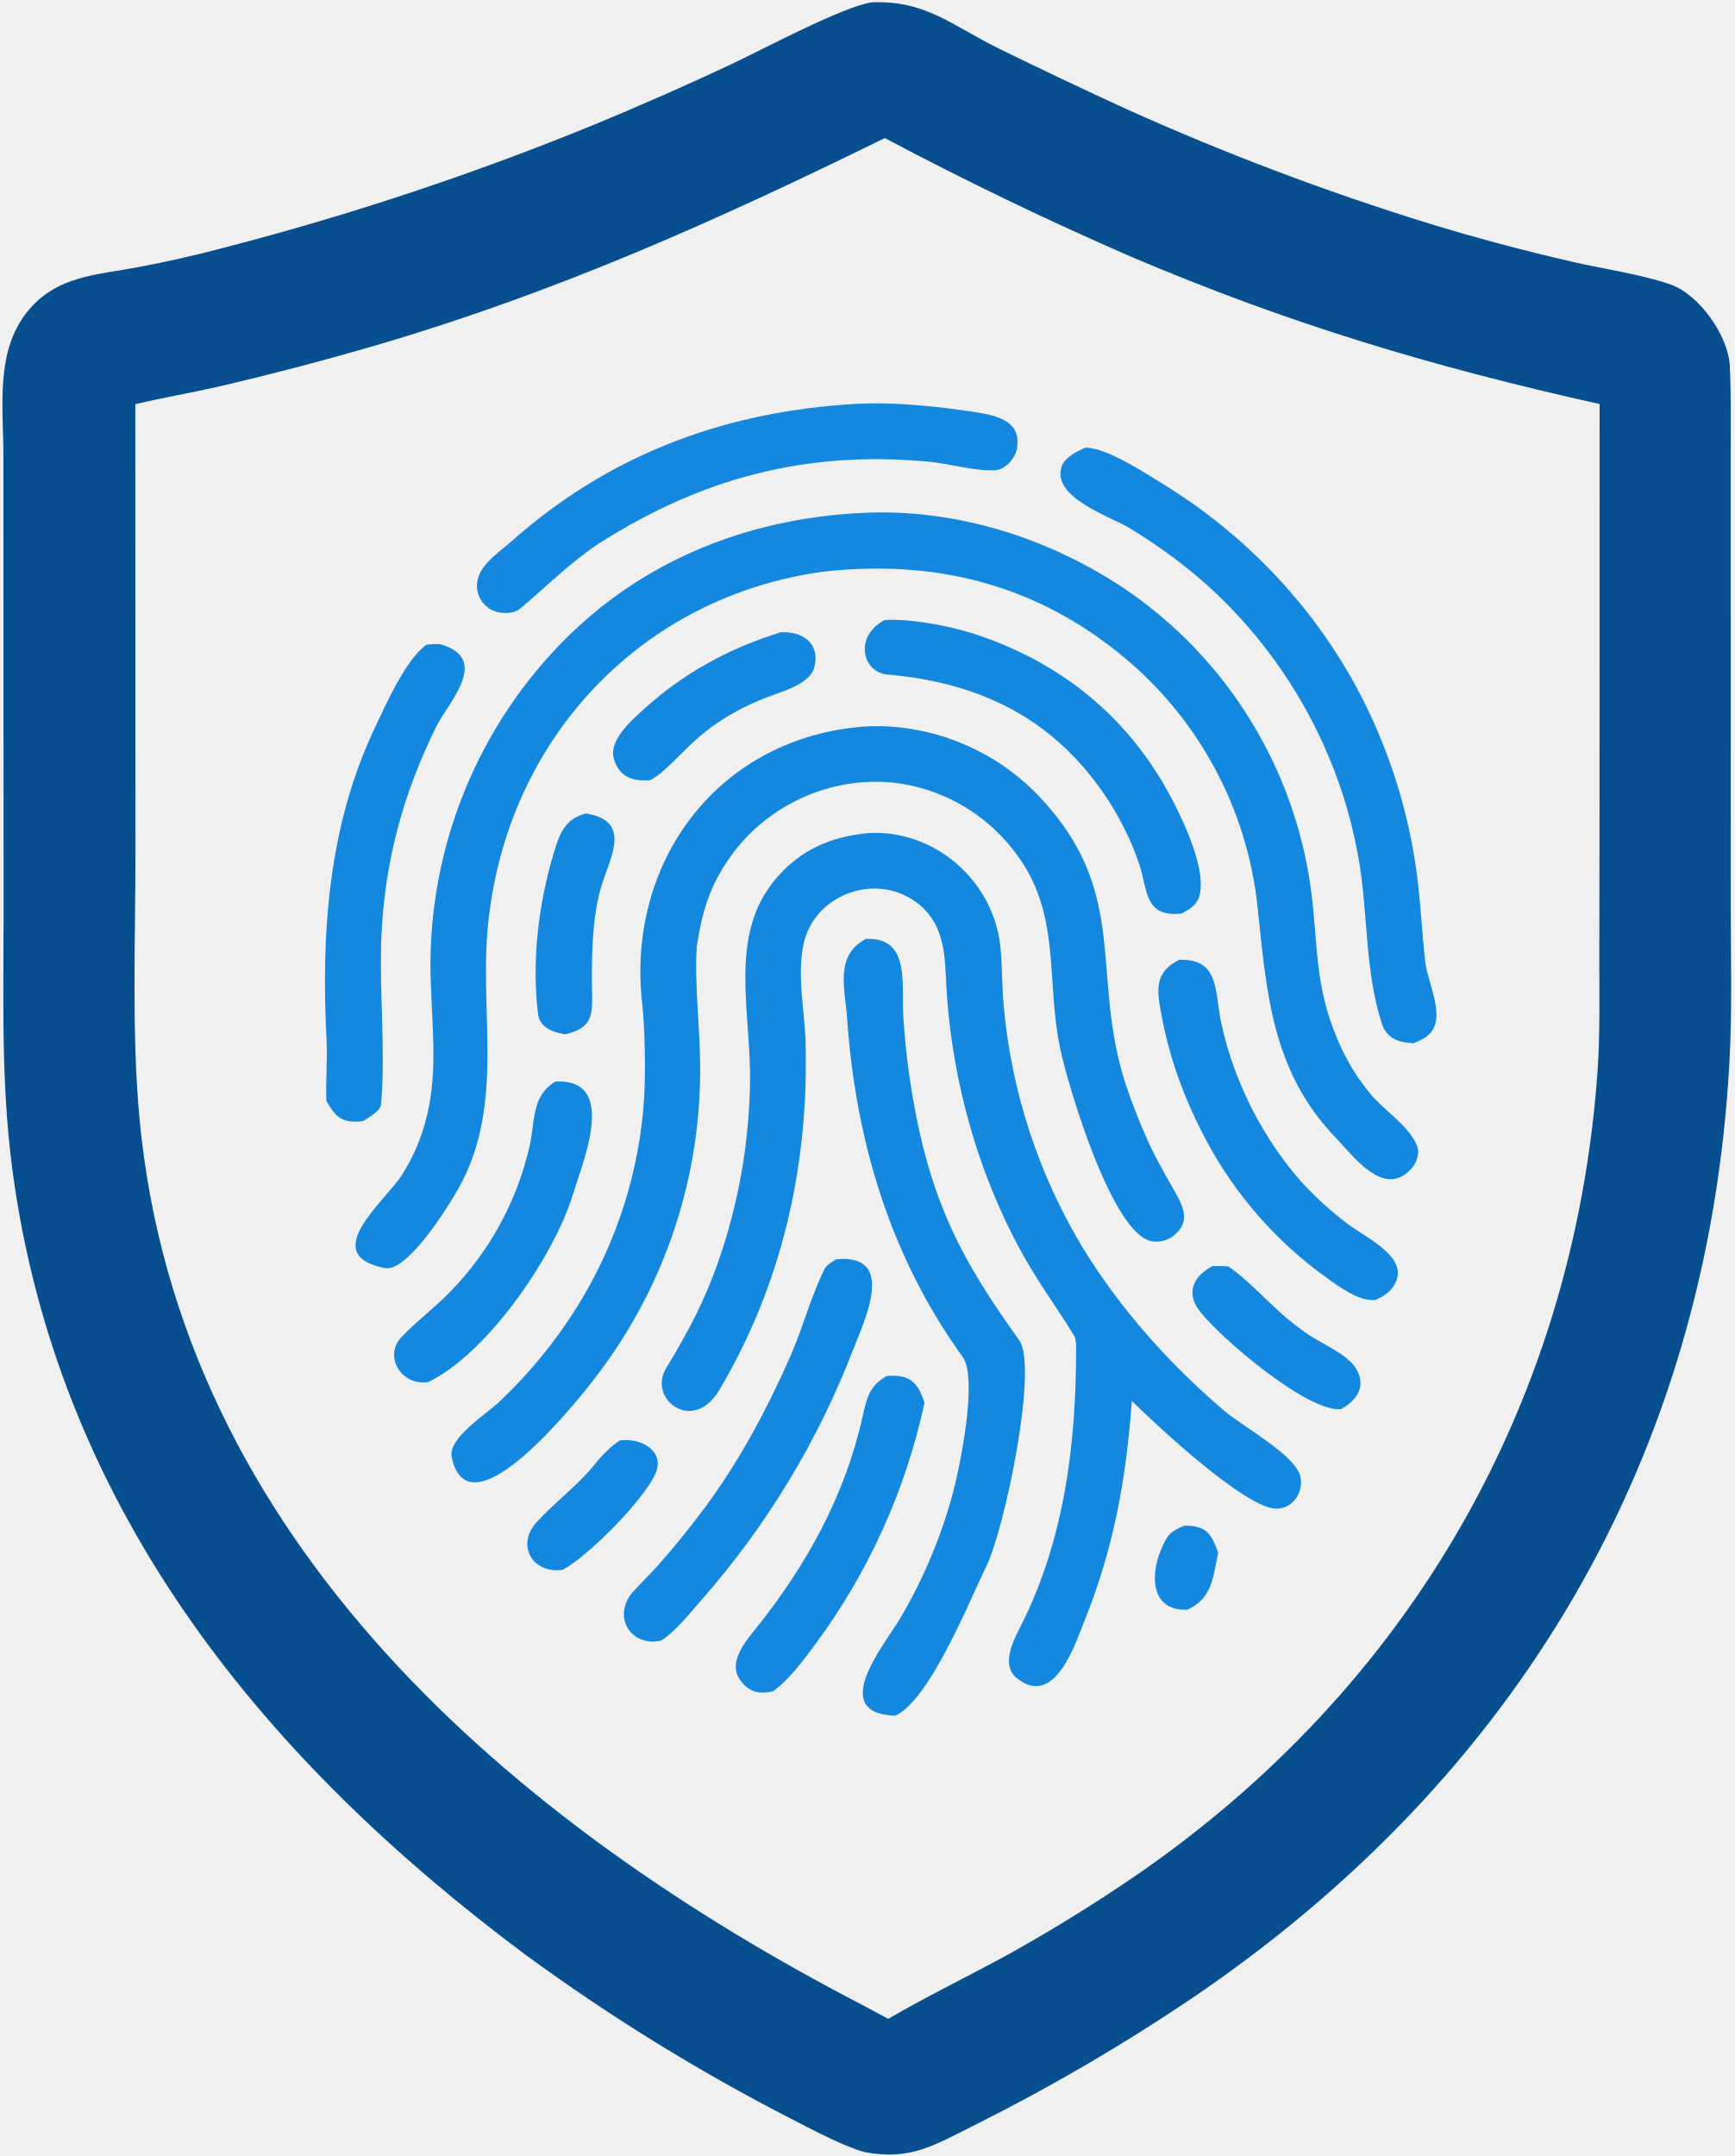
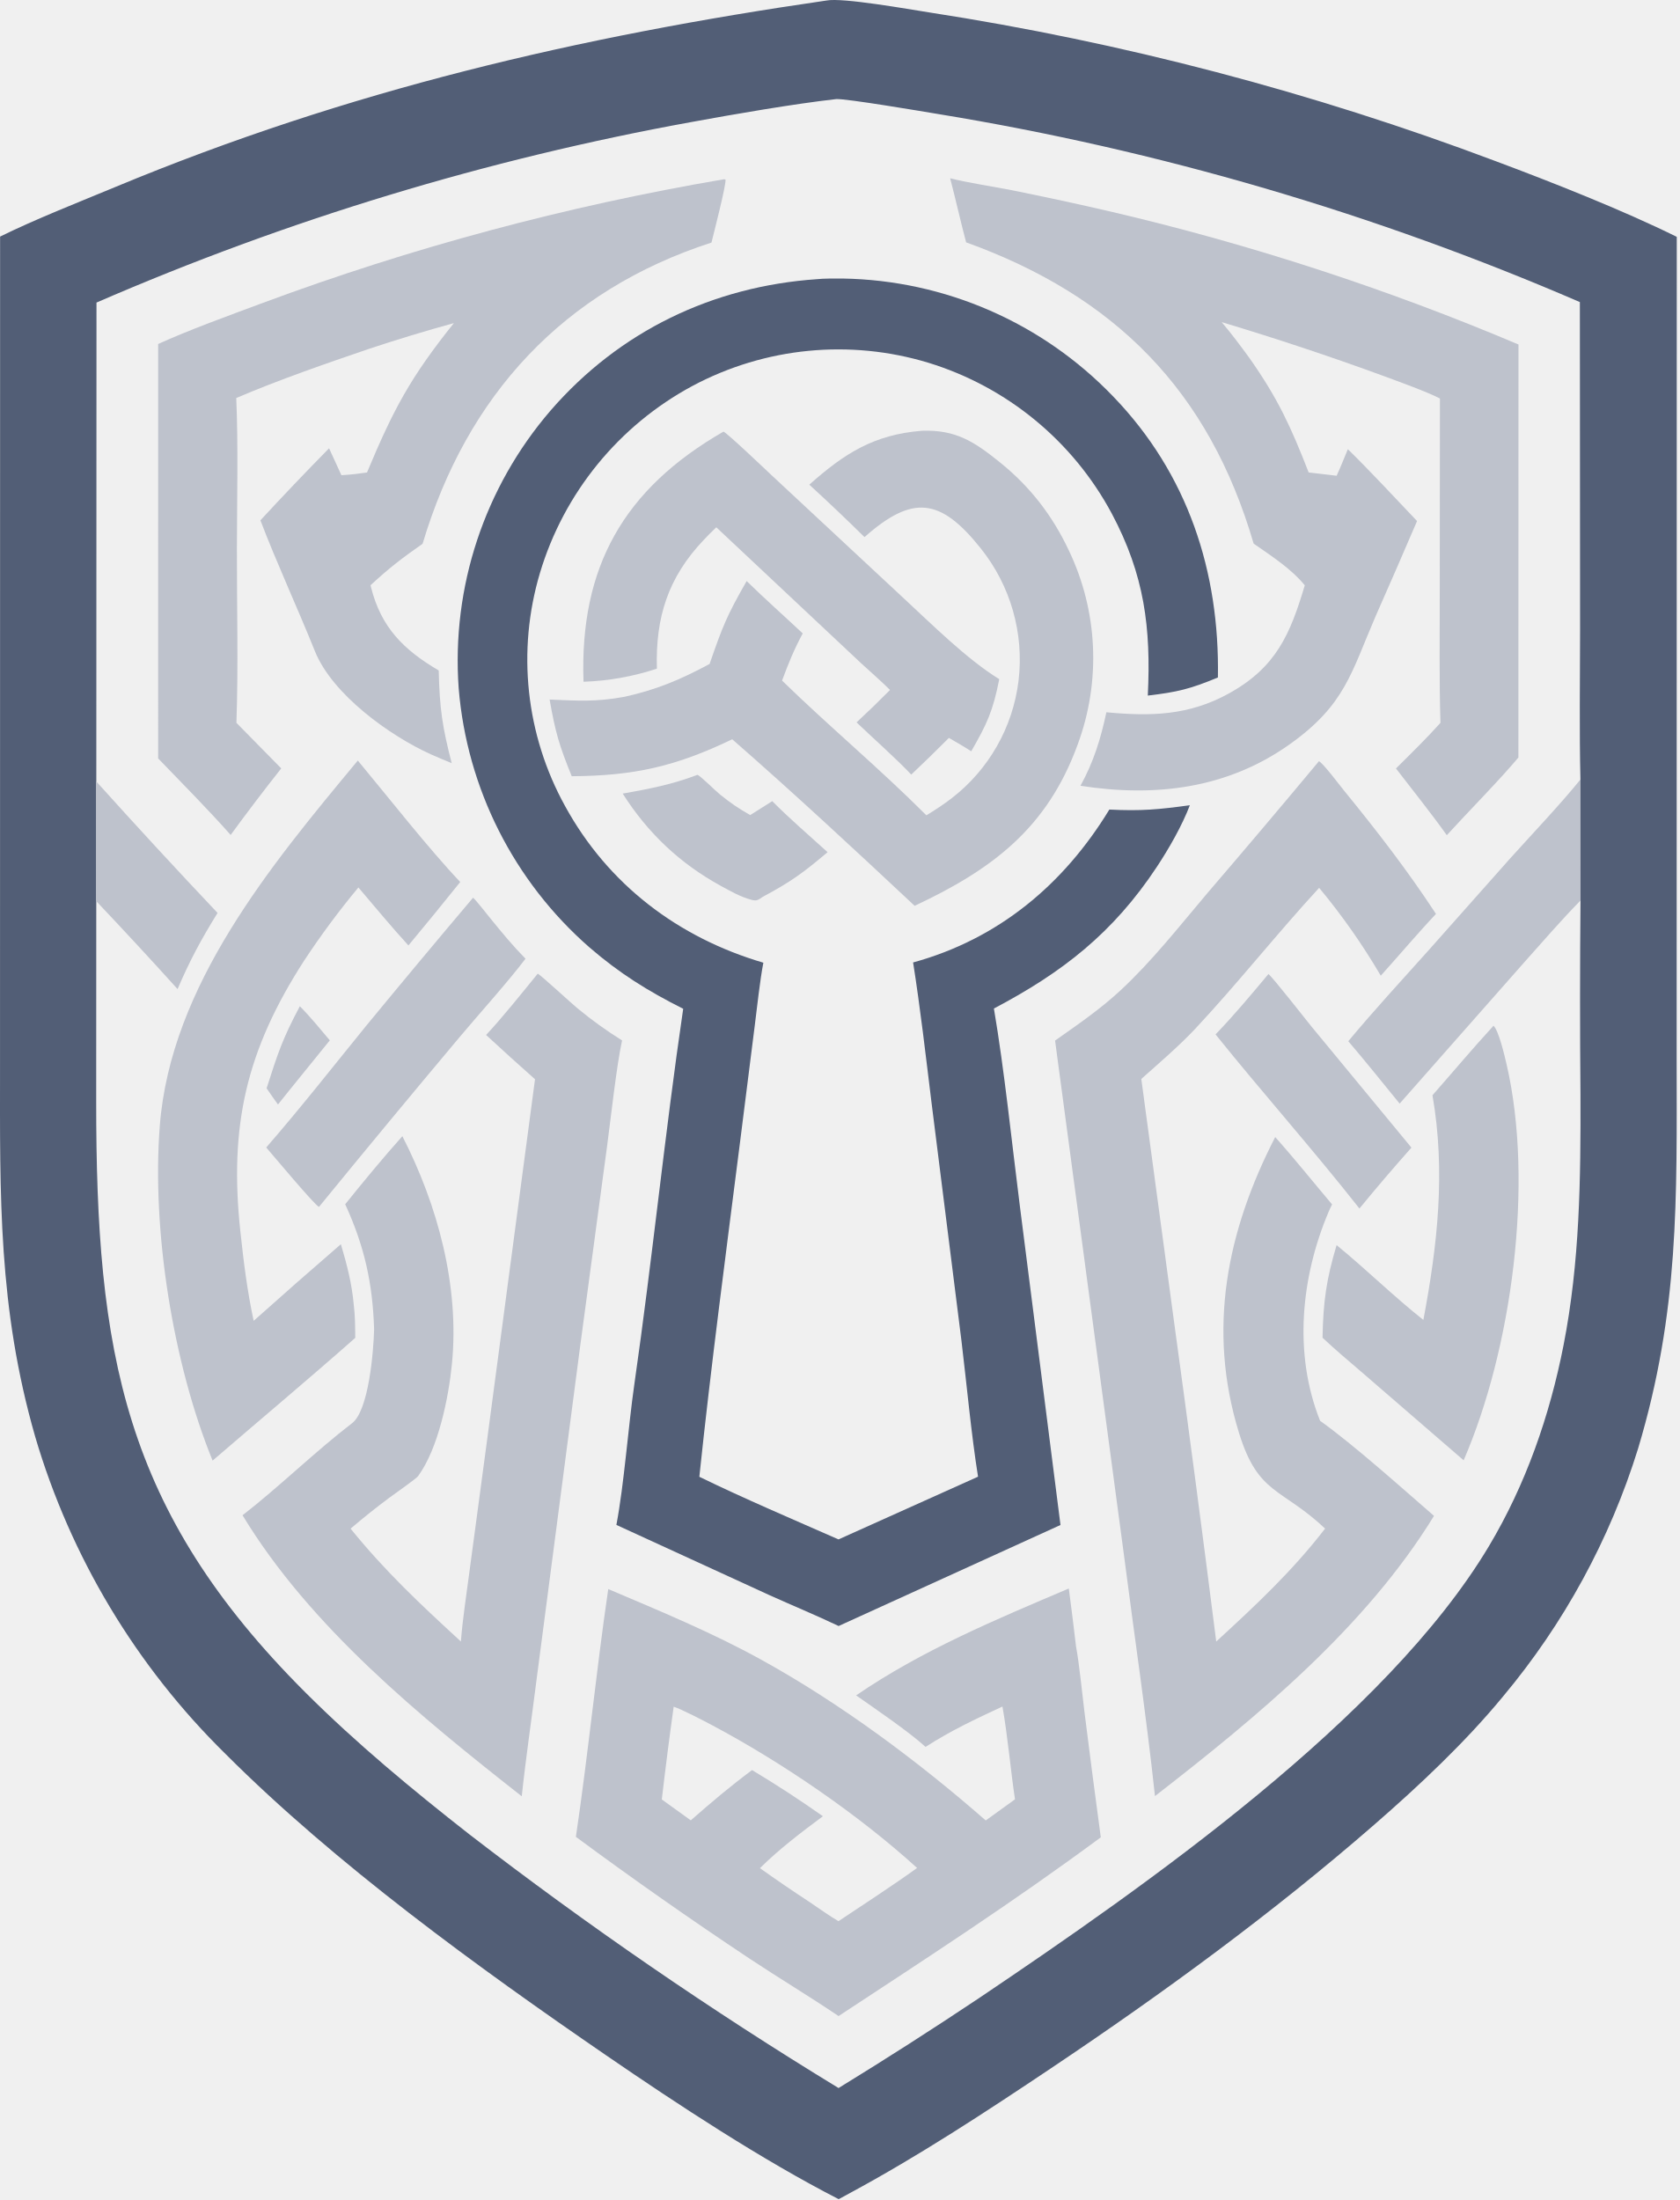
- <svg xmlns="http://www.w3.org/2000/svg" width="498" height="619" viewBox="0 0 498 619" fill="none">
-   <g clip-path="url(#clip0_206_284)">
-     <path fill-rule="evenodd" clip-rule="evenodd" d="M250.425 0.661C265.755 0.087 273.251 7.23 286.505 13.799C298.77 19.806 311.11 25.66 323.52 31.36C351.605 43.998 380.435 54.907 409.85 64.028C423.645 68.253 437.59 71.981 451.655 75.205C460.69 77.263 470.825 78.677 479.485 81.606C487.81 84.423 496.27 96.345 496.685 105.086C497.1 113.858 496.93 122.844 496.93 131.641L496.95 260.025C496.95 274.879 497.385 290.106 496.575 304.915C490.38 418.435 435.56 510.52 342.05 573.845C322.146 587.254 301.39 599.36 279.92 610.095C268.405 615.81 261.51 620.425 248.225 617.875C242.237 616.24 232.857 611.26 227.124 608.295C200.503 594.645 175.008 578.9 150.878 561.215C76.231 505.595 18.319 434.95 4.193 340.39C0.222 313.815 1.024 290.189 1.025 263.441L0.983 131.046C0.967 116.734 -1.447 100.904 7.962 89.356C16.319 79.101 27.802 78.964 39.635 76.703C47.994 75.143 56.29 73.261 64.504 71.062C100.708 61.691 136.235 49.872 170.838 35.688C184.091 30.221 197.209 24.436 210.183 18.339C218.975 14.203 242.341 1.711 250.425 0.661ZM254.055 39.641C205.463 63.479 160.209 83.793 107.969 99.138C92.941 103.521 77.795 107.49 62.549 111.04C54.776 112.814 46.444 114.237 38.854 116.042L38.888 245.442C38.892 270.131 37.769 297.02 40.08 321.415C51.518 442.16 147.116 523.636 248.25 575.971L255.035 579.62C265.825 573.315 278.17 567.311 289.26 561.261C300.095 555.246 310.69 548.795 321.015 541.93C402.37 488.175 451.735 404.965 458.685 307.825C459.455 297.08 459.195 286.006 459.215 275.228L459.275 227.18L459.29 116.008C411.155 105.264 370.28 93.066 324.595 73.631C300.65 63.219 277.12 51.881 254.055 39.641Z" fill="#084F90" />
-     <path d="M248.295 147.222C274.755 146.082 301.12 154.45 323.025 169.1C352.25 188.958 371.66 220.303 376.405 255.316C378.515 271.099 377.33 282.675 384.04 298.42C386.38 304.015 389.52 309.24 393.365 313.93C397.305 318.81 405.305 323.7 407.07 329.575C407.555 331.18 406.75 333.685 405.655 335.025C397.805 344.72 388.67 332.03 383.265 326.365C365.14 307.375 363.7 284.867 361.14 260.9C358.21 231.856 343.645 205.235 320.76 187.111C295.915 167.281 267.55 160.653 236.384 164.13C184.735 171.207 146.789 211.027 140.456 262.611C136.978 289.131 145.547 316.29 131.706 341.1C129.026 345.905 117.072 365.32 110.526 364.07C91.143 360.355 110.596 344.8 115.282 337.525C118.236 332.94 120.492 327.94 121.976 322.69C125.832 309.145 124.136 296.323 123.709 282.467C122.291 247.602 134.677 213.584 158.182 187.793C181.856 161.821 213.515 148.754 248.295 147.222Z" fill="#1488DE" />
-     <path d="M249.255 239.191C268.075 237.994 285.08 252.643 287.2 271.43C287.845 277.176 287.635 283.12 288.215 288.954C290.43 313.43 298.165 337.085 310.84 358.14C321.585 375.75 335.81 391.64 351.47 405.02C356.54 409.345 372.515 418.075 373.45 424.22C373.815 426.61 373.27 428.78 371.735 430.66C370.455 432.23 368.71 433.08 366.68 433.155C357.95 433.46 331.75 408.91 324.985 402.2C323.385 424.55 319.75 444.73 311.23 465.73C308.835 471.64 302.87 490.635 291.935 481.785C287.325 478.05 290.88 471.21 293.125 466.775C305.685 441.935 309 414.395 308.995 386.905C308.975 385.99 308.91 384.31 308.445 383.55C303.905 376.065 298.925 369.365 294.55 361.71C280.59 337.265 272.745 308.46 271.59 280.37C271.225 271.429 270.065 263.168 261.535 258.005C249.83 250.916 233.625 257.478 230.719 271.053C228.66 280.672 231.386 291.602 231.351 301.41C231.942 335.985 224.242 369.2 206.545 399.07C198.965 411.87 185.926 401.605 191.23 392.885C199.04 380.045 204.041 369.975 208.43 355.49C212.676 341.38 214.998 326.76 215.333 312.03C215.962 291.14 208.66 268.738 222.876 252.163C229.97 243.892 238.613 240.199 249.255 239.191Z" fill="#1488DE" />
-     <path d="M246.816 208.702C248.23 208.508 252.19 208.467 253.625 208.511C270.915 209.129 287.245 216.615 298.995 229.311C324.625 256.909 312.915 279.962 323.29 311.5C325.1 316.895 327.175 322.2 329.51 327.39C331.655 332.145 334.255 336.725 336.845 341.255C339.43 345.78 342.245 350.475 337.11 354.67C335.335 356.125 333.02 356.75 330.76 356.38C319.305 354.505 306.585 311.47 304.395 301C300.315 281.468 304.655 263 292.355 245.921C284.455 234.753 272.405 227.224 258.905 225.025C240.206 222.089 220.826 230.448 209.869 245.743C203.765 254.265 201.643 261.589 200.058 271.782C199.391 282.517 200.956 294.561 201.035 305.525C201.405 337.41 191.222 368.525 172.071 394.02C167.684 399.975 134.674 442.24 129.7 418.315C128.594 412.99 139.295 406.215 143.136 402.665C152.331 394.035 160.294 384.18 166.8 373.38C177.462 355.665 183.694 335.64 184.967 315C185.391 307.47 185.198 295.382 184.362 287.815C179.957 247.909 205.53 212.554 246.816 208.702Z" fill="#1488DE" />
-     <path d="M248.6 269.558C261.67 268.992 258.705 282.866 259.405 292.41C259.91 300.11 260.82 307.775 262.13 315.38C267.4 345.55 276.33 362.05 292.625 384.755C298.21 392.54 288.42 439.21 283.115 449.89C278.785 458.605 267 488.24 257.025 492.58C237.659 491.95 253.89 472.23 258.12 465.205C264.79 454.065 269.915 442.07 273.35 429.55C275.59 421.515 280.865 395.73 276.42 389.58C255.565 360.735 245.646 327.39 243.21 292.147C242.638 283.861 239.574 274.424 248.6 269.558Z" fill="#1488DE" />
-     <path d="M311.725 128.526C317.95 128.609 328.71 135.757 334.13 139.088C359.635 154.76 380.53 177.667 393.265 204.814C400.615 220.45 405.335 237.189 407.24 254.36C408.03 261.546 408.405 268.86 409.21 276.081C409.81 281.452 413.93 289.376 411.87 294.681C410.805 297.415 408.36 298.5 405.875 299.51C401.825 299.385 398.155 298.225 396.765 293.889C391.63 277.911 392.95 261.167 389.77 244.714C387.75 233.949 384.43 223.469 379.88 213.507C372.46 197.186 361.95 182.457 348.93 170.133C341.29 163.005 333.63 157.317 324.325 151.622C318.99 148.354 301.41 142.733 304.955 133.635C305.855 131.328 309.435 129.399 311.725 128.526Z" fill="#1488DE" />
-     <path d="M242.119 116.206C254.45 115.094 268.405 116.517 280.675 118.418C286.815 119.476 293.4 121.105 291.97 128.9C291.475 131.611 288.625 134.783 286.005 134.972C280.18 135.393 272.67 133.127 266.86 132.576C231.62 129.233 201.518 137.189 171.874 156.099C163.361 161.818 157.127 168.178 149.396 174.704C147.15 176.6 142.686 176.326 140.246 174.556C138.427 173.253 137.246 171.24 136.997 169.016C136.328 162.886 142.899 158.943 146.904 155.383C174.09 131.223 206.173 118.863 242.119 116.206Z" fill="#1488DE" />
-     <path d="M122.487 185.081C123.585 184.989 125.722 184.763 126.689 185.033C140.937 189.277 128.676 201.738 125.258 208.643C115.797 227.721 110.449 247.351 109.521 268.704C108.834 284.514 110.778 301.31 109.415 317.055C109.248 318.99 105.715 320.985 104.19 321.895C98.435 322.52 96.523 321.035 93.721 316.105C93.465 310.435 94.063 304.505 93.772 298.825C92.194 268.043 94.177 237.43 107.553 209.112C110.724 202.398 116.549 189.206 122.487 185.081Z" fill="#1488DE" />
-     <path d="M253.98 178.028C260.84 177.508 272.175 179.615 278.705 181.671C304.335 189.742 324.295 205.908 336.665 229.731C339.945 236.053 346.64 250.096 344.305 257.455C343.5 260.004 341.405 261.135 339.225 262.294C328.43 263.405 329.62 255.481 327.035 247.89C324.92 241.747 322.095 235.871 318.62 230.382C303.025 206.015 280.93 195.913 254.72 193.657C247.91 193.071 244.88 182.962 253.98 178.028Z" fill="#1488DE" />
-     <path d="M240.094 361.55C257.48 359.83 248.315 378.875 245.084 387.18C234.915 413.675 220.102 438.15 201.341 459.445C198.004 463.3 194.131 468.12 189.997 470.96C183.543 472.665 177.846 467.79 179.404 461.36C179.698 460.11 180.249 458.935 181.021 457.91C182.513 455.96 186.626 452.015 188.552 449.87C193.536 444.245 198.27 438.41 202.741 432.37C212.467 419.16 220.584 403.955 227.157 388.875C230.563 381.06 233.063 371.505 236.94 363.99C237.316 363.265 239.32 362.025 240.094 361.55Z" fill="#1488DE" />
-     <path d="M338.6 275.561C350.13 275.185 348.765 284.459 350.57 293.271C354.355 311.73 364.705 331.25 378.465 344.22C381.19 346.785 384.045 349.205 387.025 351.465C391.71 354.985 403.705 360.515 400.98 367.57C399.81 370.615 397.775 371.915 394.97 373.225C390.255 373.71 384.65 369.535 380.925 366.855C366.47 356.51 354.605 342.955 346.27 327.26C340.31 316.065 335.9 304.31 333.575 291.844C332.205 284.505 331.195 279.245 338.6 275.561Z" fill="#1488DE" />
-     <path d="M254.56 395.065C261.105 394.515 263.515 396.695 265.455 402.765C260.055 427.785 249.395 451.375 234.183 471.96C231.071 476.21 226.283 482.61 221.968 485.56C217.779 486.61 214.604 485.64 212.222 481.88C209.132 476.92 214.213 471.085 217.146 467.41C231.48 449.51 242.535 429.555 247.605 407.045C248.875 401.41 249.45 398.07 254.56 395.065Z" fill="#1488DE" />
-     <path d="M159.494 310.51C177.578 309.65 167.413 333.345 164.445 343.085C159.112 360.585 139.914 388.685 122.974 396.785C115.152 398.025 110.143 389.325 115.208 383.95C119.475 379.42 124.94 375.395 129.453 370.68C140.481 359.315 148.238 345.185 151.907 329.78C153.786 321.935 152.38 314.825 159.494 310.51Z" fill="#1488DE" />
-     <path d="M224.109 181.549C230.18 181.143 235.539 184.516 233.845 191.521C232.819 195.766 226.442 197.966 222.59 199.324C213.824 202.415 205.698 206.812 198.874 213.253C195.479 216.323 190.282 222.317 186.569 224.021C181.782 224.292 178.083 223.305 176.343 218.168C174.504 212.736 181.173 206.973 184.788 203.681C196.221 193.271 209.374 186.096 224.109 181.549Z" fill="#1488DE" />
-     <path d="M168.181 233.558C181.977 235.584 174.81 246.902 172.532 254.885C170.001 263.759 169.862 274.391 169.982 283.592C170.077 290.938 170.622 295.012 162.345 296.944C159.042 296.507 154.962 295.057 154.489 291.169C152.63 275.882 154.593 259.513 159.027 244.815C160.711 239.23 162.224 235.149 168.181 233.558Z" fill="#1488DE" />
-     <path d="M348.09 363.515C348.88 363.49 352.45 363.41 352.885 363.715C360.345 369.015 365.83 376.2 373.62 381.685C377.8 385.205 386.32 388.19 389.22 392.695C392.595 397.94 389.465 402.23 385.005 404.575C375.305 405.455 350.195 383.92 344.48 376.445C340.325 371.005 342.76 366.41 348.09 363.515Z" fill="#1488DE" />
-     <path d="M178.022 413.55C184.43 412.74 190.969 416.805 188.214 423.065C184.844 430.72 168.819 446.87 161.526 450.715C152.675 451.875 148.267 443.495 153.962 437.175C159.268 431.28 165.977 426.45 171.006 420.135C172.873 417.79 175.498 415.115 178.022 413.55Z" fill="#1488DE" />
-     <path d="M340.105 438.005C346.435 438.09 347.73 440.18 349.785 445.77C348.27 452.815 348.16 458.88 340.94 462.145C330.55 462.62 330.21 452.505 333.3 445.09C335.085 440.79 335.87 439.73 340.105 438.005Z" fill="#1488DE" />
+ <svg xmlns="http://www.w3.org/2000/svg" width="648" height="849" viewBox="0 0 648 849" fill="none">
+   <g clip-path="url(#clip0_210_257)">
+     <path fill-rule="evenodd" clip-rule="evenodd" d="M412.443 613.018C413.428 620.472 414.363 627.938 415.233 635.402C416.478 641.947 417.588 653.528 418.458 660.458C420.483 676.663 422.593 692.858 424.788 709.043C390.723 734.213 358.668 754.953 323.598 778.018C312.558 770.563 300.492 763.307 289.212 755.827C266.497 740.732 244.163 725.067 222.229 708.857C226.913 677.343 230.06 644.887 234.721 613.237C254.721 621.737 274.775 630.012 293.821 640.532C324.343 657.387 354.143 679.567 380.388 702.527L391.678 694.378C389.913 682.643 388.908 670.187 386.833 658.567C376.248 663.492 366.988 667.828 357.163 674.143C350.818 668.333 337.558 659.298 330.368 654.268C355.628 636.923 384.358 624.958 412.443 613.018ZM259.965 658.633C258.302 670.542 256.775 682.478 255.383 694.423L266.566 702.487C274.73 695.337 281.54 689.547 290.212 683.087C299.544 688.687 308.667 694.627 317.557 700.902C309.32 707.007 300.546 713.693 293.259 720.938C299.539 725.412 305.907 729.763 312.357 733.987C315.652 736.202 320.232 739.482 323.562 741.407C333.357 734.842 344.422 727.717 353.892 720.862C331.332 700.332 301.723 680.092 274.792 665.772C271.651 664.102 263.058 659.613 259.965 658.633Z" fill="#BEC2CC" />
+     <path d="M207.51 375.741C208.629 376.234 220.659 387.344 222.909 389.174C228.347 393.657 234.074 397.779 240.052 401.513C237.866 411.503 235.698 431.722 234.241 442.512L223.968 518.847L207.033 648.352C205.161 663.226 202.92 678.342 201.337 693.207C162.179 662.422 119.715 627.862 93.591 584.752C107.487 573.997 121.749 560.042 135.87 549.217C142.292 544.291 144.14 521.612 144.367 513.002C143.811 495.257 140.652 480.961 133.208 464.731C140.007 456.282 148.067 446.497 155.269 438.467C168.916 465.102 177.339 496.222 174.403 526.292C173.172 538.907 169.23 558.911 161.307 569.687C160.589 570.666 151.862 576.776 150.219 578.002C145.115 581.807 140.135 585.782 135.289 589.912C148.782 606.557 162.235 619.117 177.859 633.472C178.454 625.257 180.096 614.611 181.192 606.227L188.019 555.322L206.455 416.492C200.1 410.863 193.806 405.164 187.574 399.398C193.619 392.993 201.884 382.645 207.51 375.741Z" fill="#BEC2CC" />
+     <path d="M508.968 293.757C510.609 294.556 516.953 303.009 518.518 304.932C531.218 320.495 543.119 335.866 554.129 352.692C547.144 360.086 539.744 368.868 532.829 376.522C525.839 364.593 517.884 353.256 509.044 342.623C492.739 360.317 477.649 379.467 461.209 397.041C455.164 403.499 447.139 410.387 440.419 416.372L452.973 509.492C458.648 550.792 464.099 592.123 469.334 633.482C484.479 619.588 498.734 606.267 511.343 589.892C494.459 574.007 485.534 576.972 478.129 553.002C465.704 512.807 473.524 474.962 492.089 438.807C499.459 447.037 506.844 456.297 514.039 464.797C513.564 465.717 513.123 466.652 512.718 467.607C502.019 492.822 499.079 522.482 509.419 548.312C522.714 557.816 540.803 574.112 553.368 584.992C526.978 627.997 485.233 662.437 445.693 693.132C442.408 662.442 437.619 630.472 433.669 599.702L407.143 401.567C415.843 395.417 424.433 389.566 432.268 382.309C444.668 370.821 455.179 357.332 466.093 344.458C480.508 327.662 494.804 310.761 508.968 293.757Z" fill="#BEC2CC" />
+     <path d="M325.158 107.489C364.643 108.124 402.233 124.515 429.573 153.013C458.373 182.849 470.688 220.609 469.978 261.448C459.273 265.886 454.387 267.079 442.927 268.428C444.197 242.286 441.628 221.884 429.043 198.221C414.068 170.25 388.653 149.327 358.323 140.009C327.988 130.783 295.228 133.986 267.255 148.915C238.791 164.206 217.591 190.207 208.345 221.166C199.394 251.214 202.888 283.599 218.042 311.047C234.606 341.308 261.682 361.846 294.573 371.515C293.254 378.273 292.113 389.044 291.224 396.007L285.585 440.677C280.186 483.237 274.33 527.322 269.871 569.902C286.561 578.057 306.475 586.552 323.573 594.072L377.418 569.867C374.823 553.722 373.023 534.052 371.023 517.467L359.398 424.962C357.238 407.386 355.118 388.896 352.358 371.422C385.323 362.38 410.513 341.292 428.083 312.418C440.453 313.036 447.153 312.386 459.153 310.75C456.123 318.689 451.053 327.522 446.398 334.561C429.533 360.084 409.948 375.29 383.538 389.198C387.553 412.737 390.453 440.987 393.508 465.057L409.233 588.507L323.618 627.492C315.248 623.492 305.452 619.437 296.866 615.557L237.86 588.482C240.856 572.667 242.423 550.626 244.801 534.102C251.706 486.137 256.584 437.232 263.637 389.299C249.972 382.415 239.169 375.713 227.455 365.598C198.274 340.104 180.175 304.242 177.002 265.624C174.176 226.579 186.949 188.007 212.518 158.365C239.035 127.802 275.036 110.498 315.278 107.734C317.643 107.45 322.778 107.461 325.158 107.489Z" fill="#525E76" />
+     <path d="M138.076 293.502C149.694 307.479 165.617 327.775 177.601 340.371C171.016 348.595 164.35 356.756 157.605 364.851C151.07 357.711 144.597 349.877 138.301 342.48C130.79 351.511 123.789 360.955 117.33 370.767C95.016 405.37 88.351 434.497 92.776 475.417C94.052 487.217 95.371 497.977 97.886 509.717C109.021 499.762 120.24 489.907 131.543 480.147C133.878 488.042 135.757 495.208 136.509 503.442C137.058 507.922 137.04 511.802 137.09 516.292C119.301 532.022 100.108 548.082 82.04 563.662C66.774 526.227 58.504 474.887 61.663 434.457C65.901 380.239 104.614 333.778 138.076 293.502Z" fill="#BEC2CC" />
+     <path d="M576.333 395.847C578.333 397.665 580.622 407.484 581.347 410.599C592.082 456.822 583.327 520.732 564.807 563.542L525.248 529.337C520.208 525.022 515.177 520.787 510.352 516.237C510.622 502.227 511.817 493.792 515.782 480.502C527.022 489.672 537.917 500.417 549.267 509.372C554.752 480.262 557.887 452.092 552.777 422.667C560.662 413.707 568.248 404.646 576.333 395.847Z" fill="#BEC2CC" />
+     <path d="M489.477 375.885C491.433 377.5 503.592 393.103 506.142 396.221L544.657 442.882C537.812 450.577 531.122 458.412 524.592 466.382C506.902 443.887 487.107 421.621 469.067 399.186C476.147 391.857 482.947 383.697 489.477 375.885Z" fill="#BEC2CC" />
+     <path d="M182.553 346.431C183.598 347.27 188.261 353.217 189.368 354.579C193.817 360.05 197.831 364.936 202.789 369.974C196.05 378.889 184.827 391.323 177.388 400.189C159.138 421.926 141.035 443.787 123.081 465.767C121.14 464.771 105.378 445.843 102.729 442.822C115.702 427.952 129.022 410.963 141.516 395.608C155.086 379.125 168.766 362.732 182.553 346.431Z" fill="#BEC2CC" />
+     <path d="M115.704 388.328C119.497 392.099 123.787 397.351 127.27 401.476L111.138 421.396L107.266 426.237C105.812 424.272 104.289 422.001 102.876 419.981C107.221 406.474 108.934 401.041 115.704 388.328Z" fill="#BEC2CC" />
+     <path d="M355.702 166.239C368.847 165.752 375.957 170.422 386.027 178.557C397.522 187.843 406.127 198.974 412.417 212.335C423.687 235.839 424.927 262.913 415.852 287.349C404.092 319.707 382.727 335.611 352.942 349.562C330.967 328.937 305.198 305.035 282.555 285.296C260.784 295.77 244.665 299.41 220.619 299.55C215.767 287.556 214.323 282.693 212.094 269.963C222.952 270.413 229.959 270.939 240.987 268.9C253.559 266.093 262.488 262.306 273.82 256.236C278.959 241.46 280.35 237.854 288.123 224.237C294.87 230.848 302.768 237.874 309.765 244.436C306.333 250.822 304.274 255.944 301.792 262.644C319.827 280.244 339.262 296.383 357.477 314.634C360.247 312.998 364.667 310.058 367.172 308.095C381.526 297.057 390.852 280.714 393.042 262.737C395.242 244.419 389.977 225.987 378.437 211.592C362.902 192.108 352.157 190.856 333.602 207.269C326.627 200.396 319.522 193.65 312.302 187.035C325.832 174.994 337.222 167.725 355.702 166.239Z" fill="#BEC2CC" />
+     <path d="M269.141 299.019C270.214 299.314 276.022 305.137 277.849 306.604C282.114 310.029 284.757 311.837 289.505 314.544L298.002 309.168C304.324 315.584 312.603 322.725 319.363 328.866C309.744 336.97 305.311 340.205 294.299 346.119C292.568 347.288 292.056 347.798 290.001 347.252C285.763 346.127 282.053 343.994 278.238 341.912C262.435 333.289 249.924 321.454 240.299 306.255C250.608 304.415 259.273 302.768 269.141 299.019Z" fill="#BEC2CC" />
+     <path d="M366.647 68.795C373.112 70.458 383.532 72.056 390.372 73.385C403.322 75.985 416.232 78.78 429.097 81.767C482.742 94.34 535.223 111.46 585.967 132.941L585.937 292.324C578.667 301.029 566.337 313.483 558.307 322.311C552.467 314.093 544.882 304.606 538.692 296.56C544.247 291.049 550.712 284.715 555.857 278.952C555.362 262.496 555.588 245.193 555.588 228.684L555.657 153.783C550.497 151.117 539.622 147.229 533.892 145.093C513.282 137.553 492.447 130.622 471.427 124.308C475.377 128.963 478.482 133.154 482.072 138.063C493.167 153.8 498.113 164.664 505.008 182.336L515.793 183.595C517.243 180.491 518.772 176.564 520.122 173.352C528.962 181.995 538.237 192.066 546.827 201.076C541.567 213.346 536.237 225.587 530.838 237.798C521.408 259.596 519.127 271.932 497.847 287.114C473.577 304.431 445.662 307.707 416.937 303.236C422.002 294.087 424.787 285.029 426.942 274.872C444.002 276.465 458.648 276.187 474.128 267.658C492.482 257.548 497.883 244.726 503.503 225.881C498.278 219.464 490.542 214.51 483.767 209.783C466.537 150.782 430.292 114.255 372.822 93.531C370.662 85.426 368.822 77.029 366.647 68.795Z" fill="#BEC2CC" />
+     <path d="M279.952 69.243C280.389 70.886 275.334 90.378 274.553 93.609C217.361 112.129 180.182 152.566 163.08 209.836C154.975 215.516 150.285 219.117 142.982 225.841L143.182 226.665C147.061 242.097 155.716 250.766 169.295 258.739C169.642 273.45 170.697 280.553 174.307 294.514C171.649 293.388 168.856 292.288 166.258 291.103C150.518 283.988 128.242 268.057 121.499 251.245C115.019 235.091 106.724 217.147 100.487 200.798C109.17 191.391 118.005 182.125 126.987 173.003L131.745 183.384C135.387 183.174 137.999 182.864 141.618 182.343C151.817 157.965 158.327 145.692 175.141 124.691C164.217 127.694 153.373 130.982 142.621 134.551C126.174 140.15 107.107 146.751 91.169 153.604C91.954 171.528 91.455 193.381 91.419 211.567C91.375 233.189 91.999 257.491 91.232 278.944L108.53 296.532C101.858 304.966 95.349 313.529 89.007 322.213C80.481 312.57 70.023 302.012 61.026 292.678L61.035 132.753C72.45 127.512 89.043 121.502 101.032 117.036C158.82 95.553 218.495 79.535 279.273 69.194L279.952 69.243Z" fill="#BEC2CC" />
+     <path d="M279.179 166.564C280.73 167.209 295.16 180.971 297.5 183.161L348.267 230.447C359.492 240.816 373.017 254.352 385.607 262.092C383.152 274.46 380.898 279.313 374.788 289.932C372.203 288.216 368.892 286.369 366.173 284.764C361.403 289.561 356.557 294.282 351.642 298.924C345.962 292.881 336.788 284.762 330.538 278.773C334.933 274.695 339.238 270.523 343.453 266.261C340.058 262.886 335.927 259.276 332.357 256.011L276.41 203.483C274.763 205.056 273.157 206.671 271.593 208.326C257.75 222.899 252.934 238.261 253.488 258.036C244.343 261.071 234.807 262.773 225.176 263.092C223.611 218.775 240.769 188.654 279.179 166.564Z" fill="#BEC2CC" />
+     <path fill-rule="evenodd" clip-rule="evenodd" d="M609.874 300.824C601.919 310.622 591.422 321.654 582.857 331.155L551.678 366.275C541.209 377.973 530.314 389.776 520.289 401.812C526.944 409.579 533.602 417.952 540.107 425.887L588.112 371.453C594.972 363.771 602.727 354.809 609.902 347.522L609.874 300.824Z" fill="#BEC2CC" />
+     <path fill-rule="evenodd" clip-rule="evenodd" d="M318.897 0.21C325.032 -1.034 350.902 3.611 358.498 4.779C433.173 16.309 506.447 35.551 577.157 62.193C598.752 70.258 626.374 81.163 647.049 91.4L647.003 408.799C647.048 462.913 648.058 505.878 632.123 559.008C621.258 594.038 603.538 626.563 579.998 654.688C565.453 672.362 547.558 689.157 530.253 704.212C491.163 738.242 448.692 769.287 405.637 798.117C380.303 815.082 354.642 831.942 327.807 846.417L323.642 848.683C294.033 833.503 261.644 812.197 233.953 793.197C184.315 759.137 129.576 719.413 87.003 676.843C52.513 642.953 27.243 600.822 13.582 554.438C-0.747 504.588 -0.007 461.697 0.011 410.914L0.039 91.3C13.36 84.71 30.758 77.876 44.731 72.07C134.358 34.828 223.237 14.075 318.897 0.21ZM322.693 38.24C306.247 40.091 283.104 44.109 266.879 47.081C187.91 61.416 110.853 84.798 37.235 116.765L37.121 424.853C37.066 521.677 47.371 582.792 117.932 653.212C137.589 672.832 159.135 690.662 180.976 707.777C226.688 743.032 274.299 775.752 323.593 805.792C341.873 794.577 359.933 783.017 377.768 771.107C442.318 727.617 534.89 663.017 574.5 596.787C588.77 572.932 598.008 546.382 603.348 519.167C609.638 487.082 609.998 455.057 609.888 422.502C609.668 397.511 609.673 372.516 609.903 347.522L609.875 300.824C609.425 281.929 609.718 262.274 609.738 243.322L609.653 116.574C530.388 82.32 447.213 57.945 361.993 43.999C356.481 43.085 326.57 38.012 322.693 38.24Z" fill="#525E76" />
+     <path fill-rule="evenodd" clip-rule="evenodd" d="M68.52 381.69C73.282 370.58 77.615 362.554 83.955 352.308C68.127 335.574 52.508 318.643 37.101 301.52L37.122 347.745C47.721 358.936 58.188 370.253 68.52 381.69Z" fill="#BEC2CC" />
  </g>
  <defs>
-     <clipPath id="clip0_206_284">
-       <rect width="498" height="619" fill="white" />
+     <clipPath id="clip0_210_257">
+       <rect width="648" height="849" fill="white" />
    </clipPath>
  </defs>
</svg>
